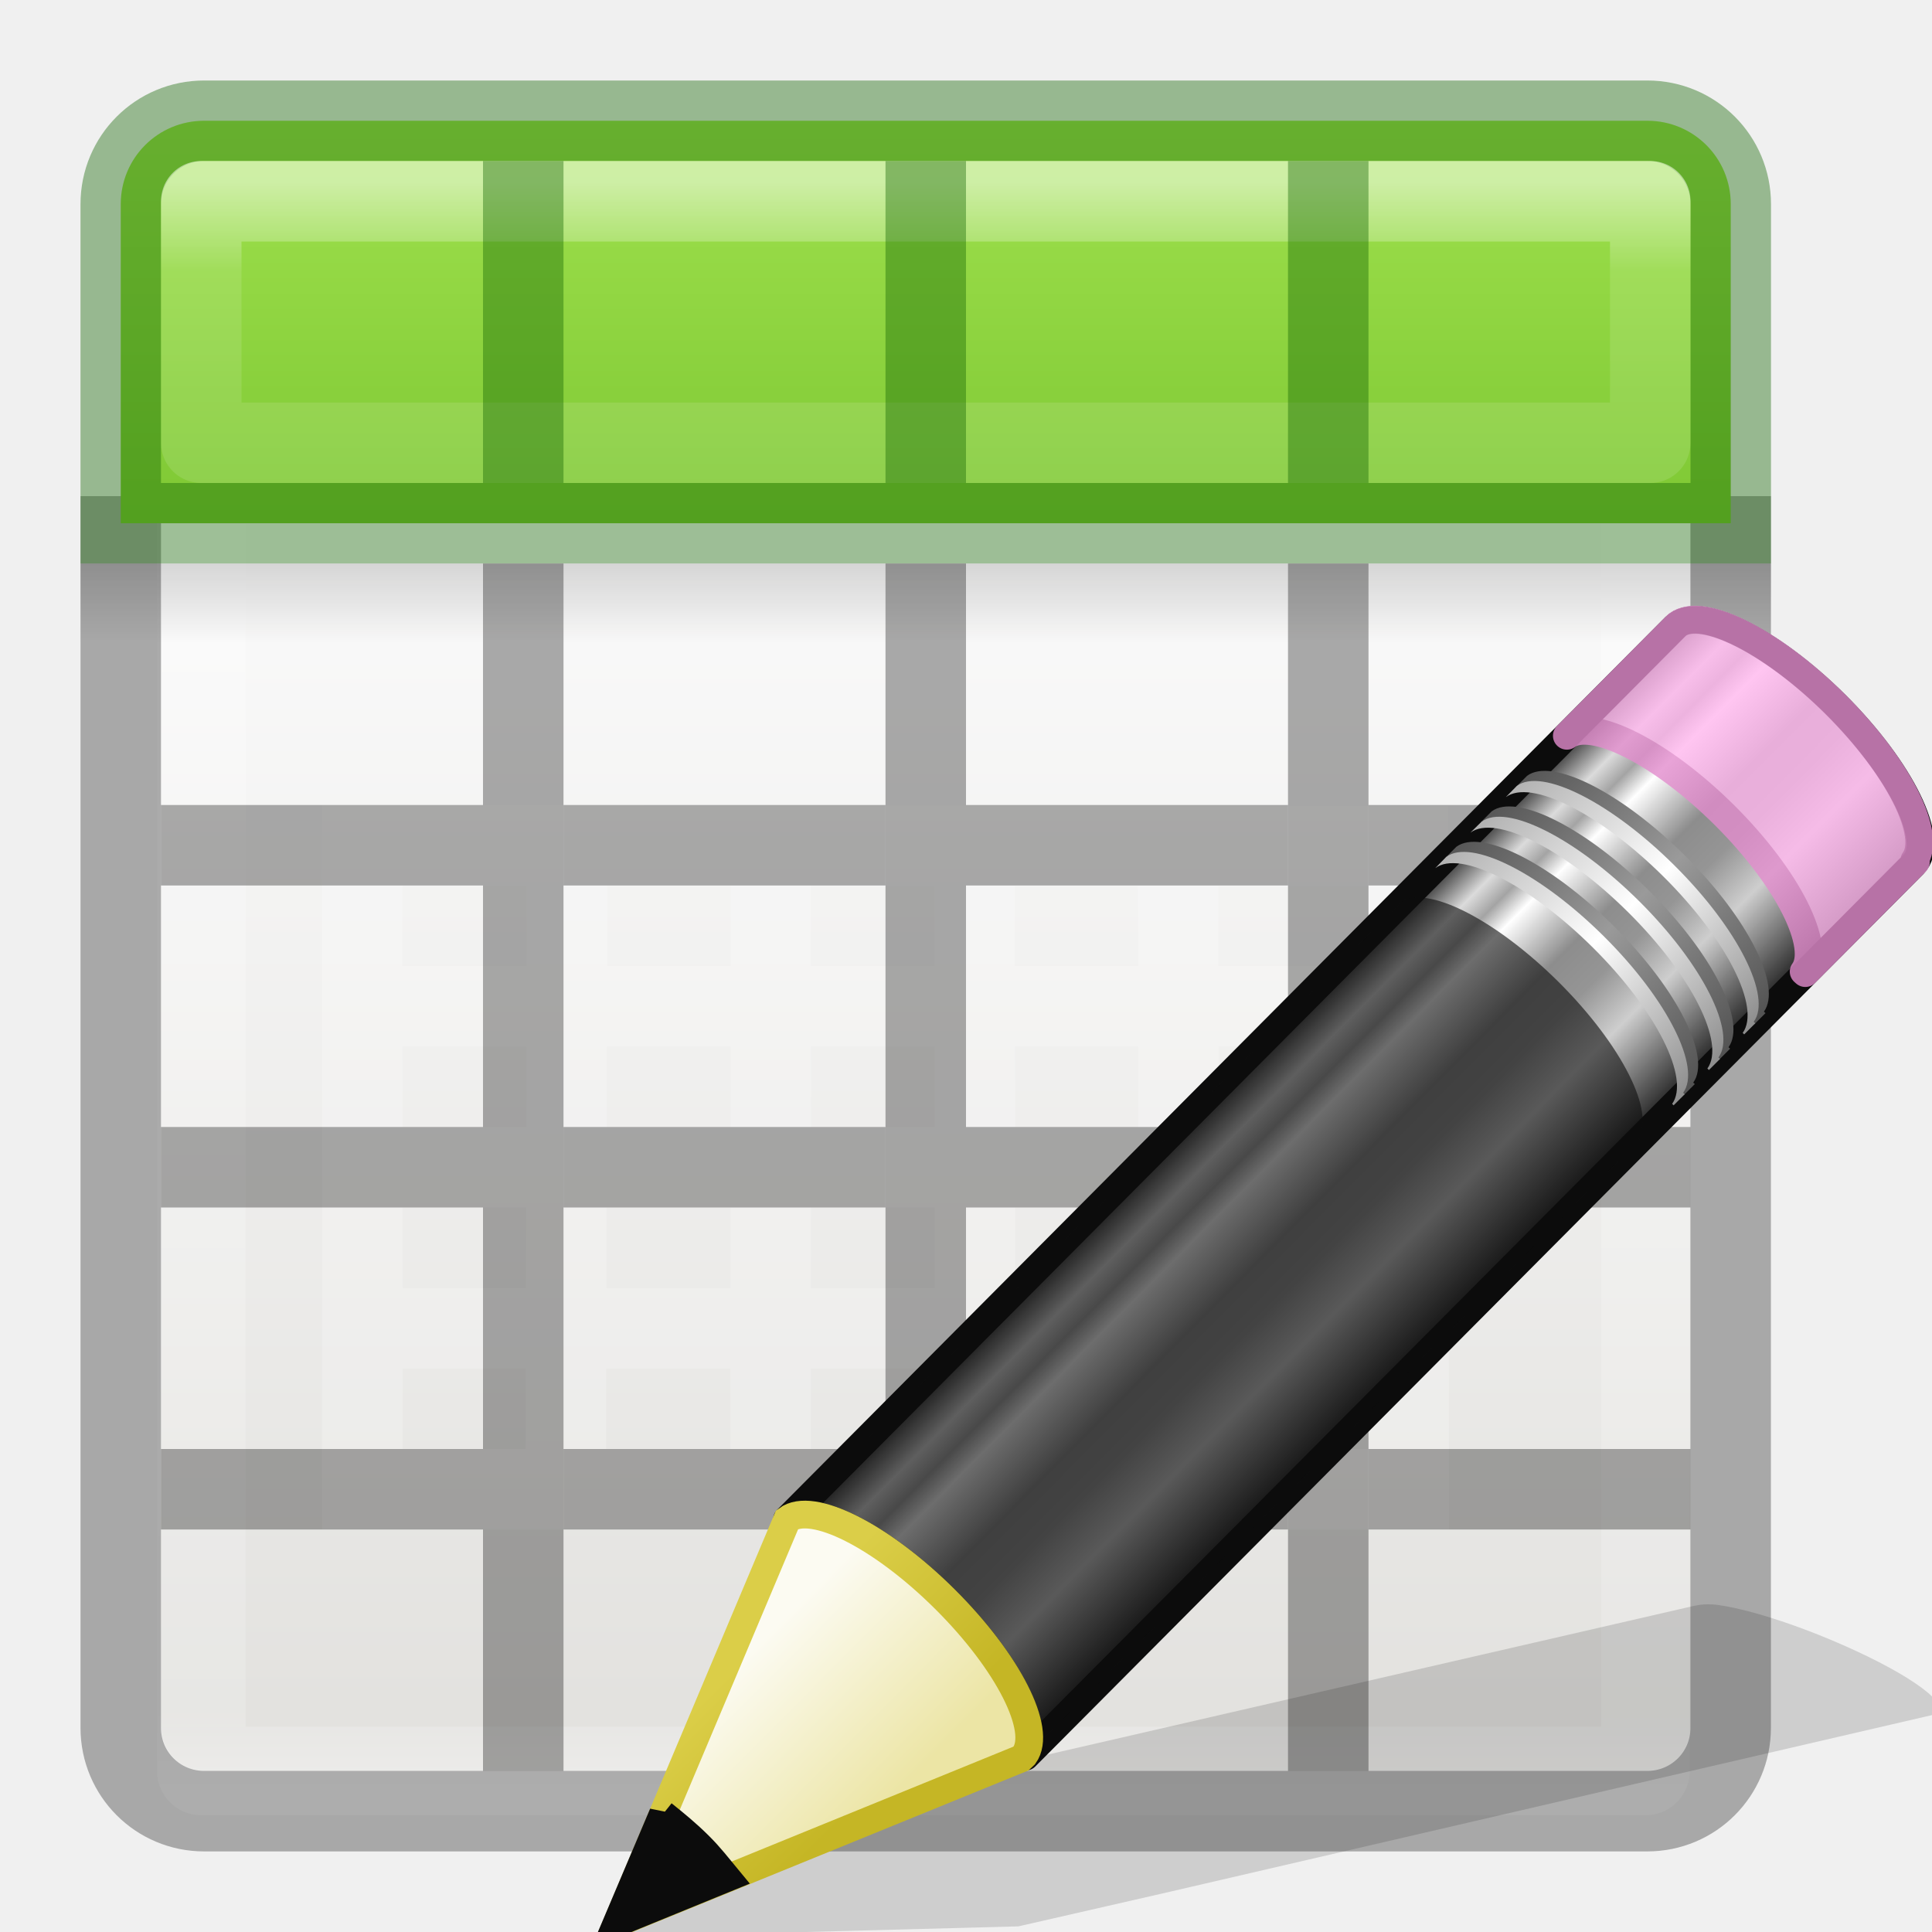
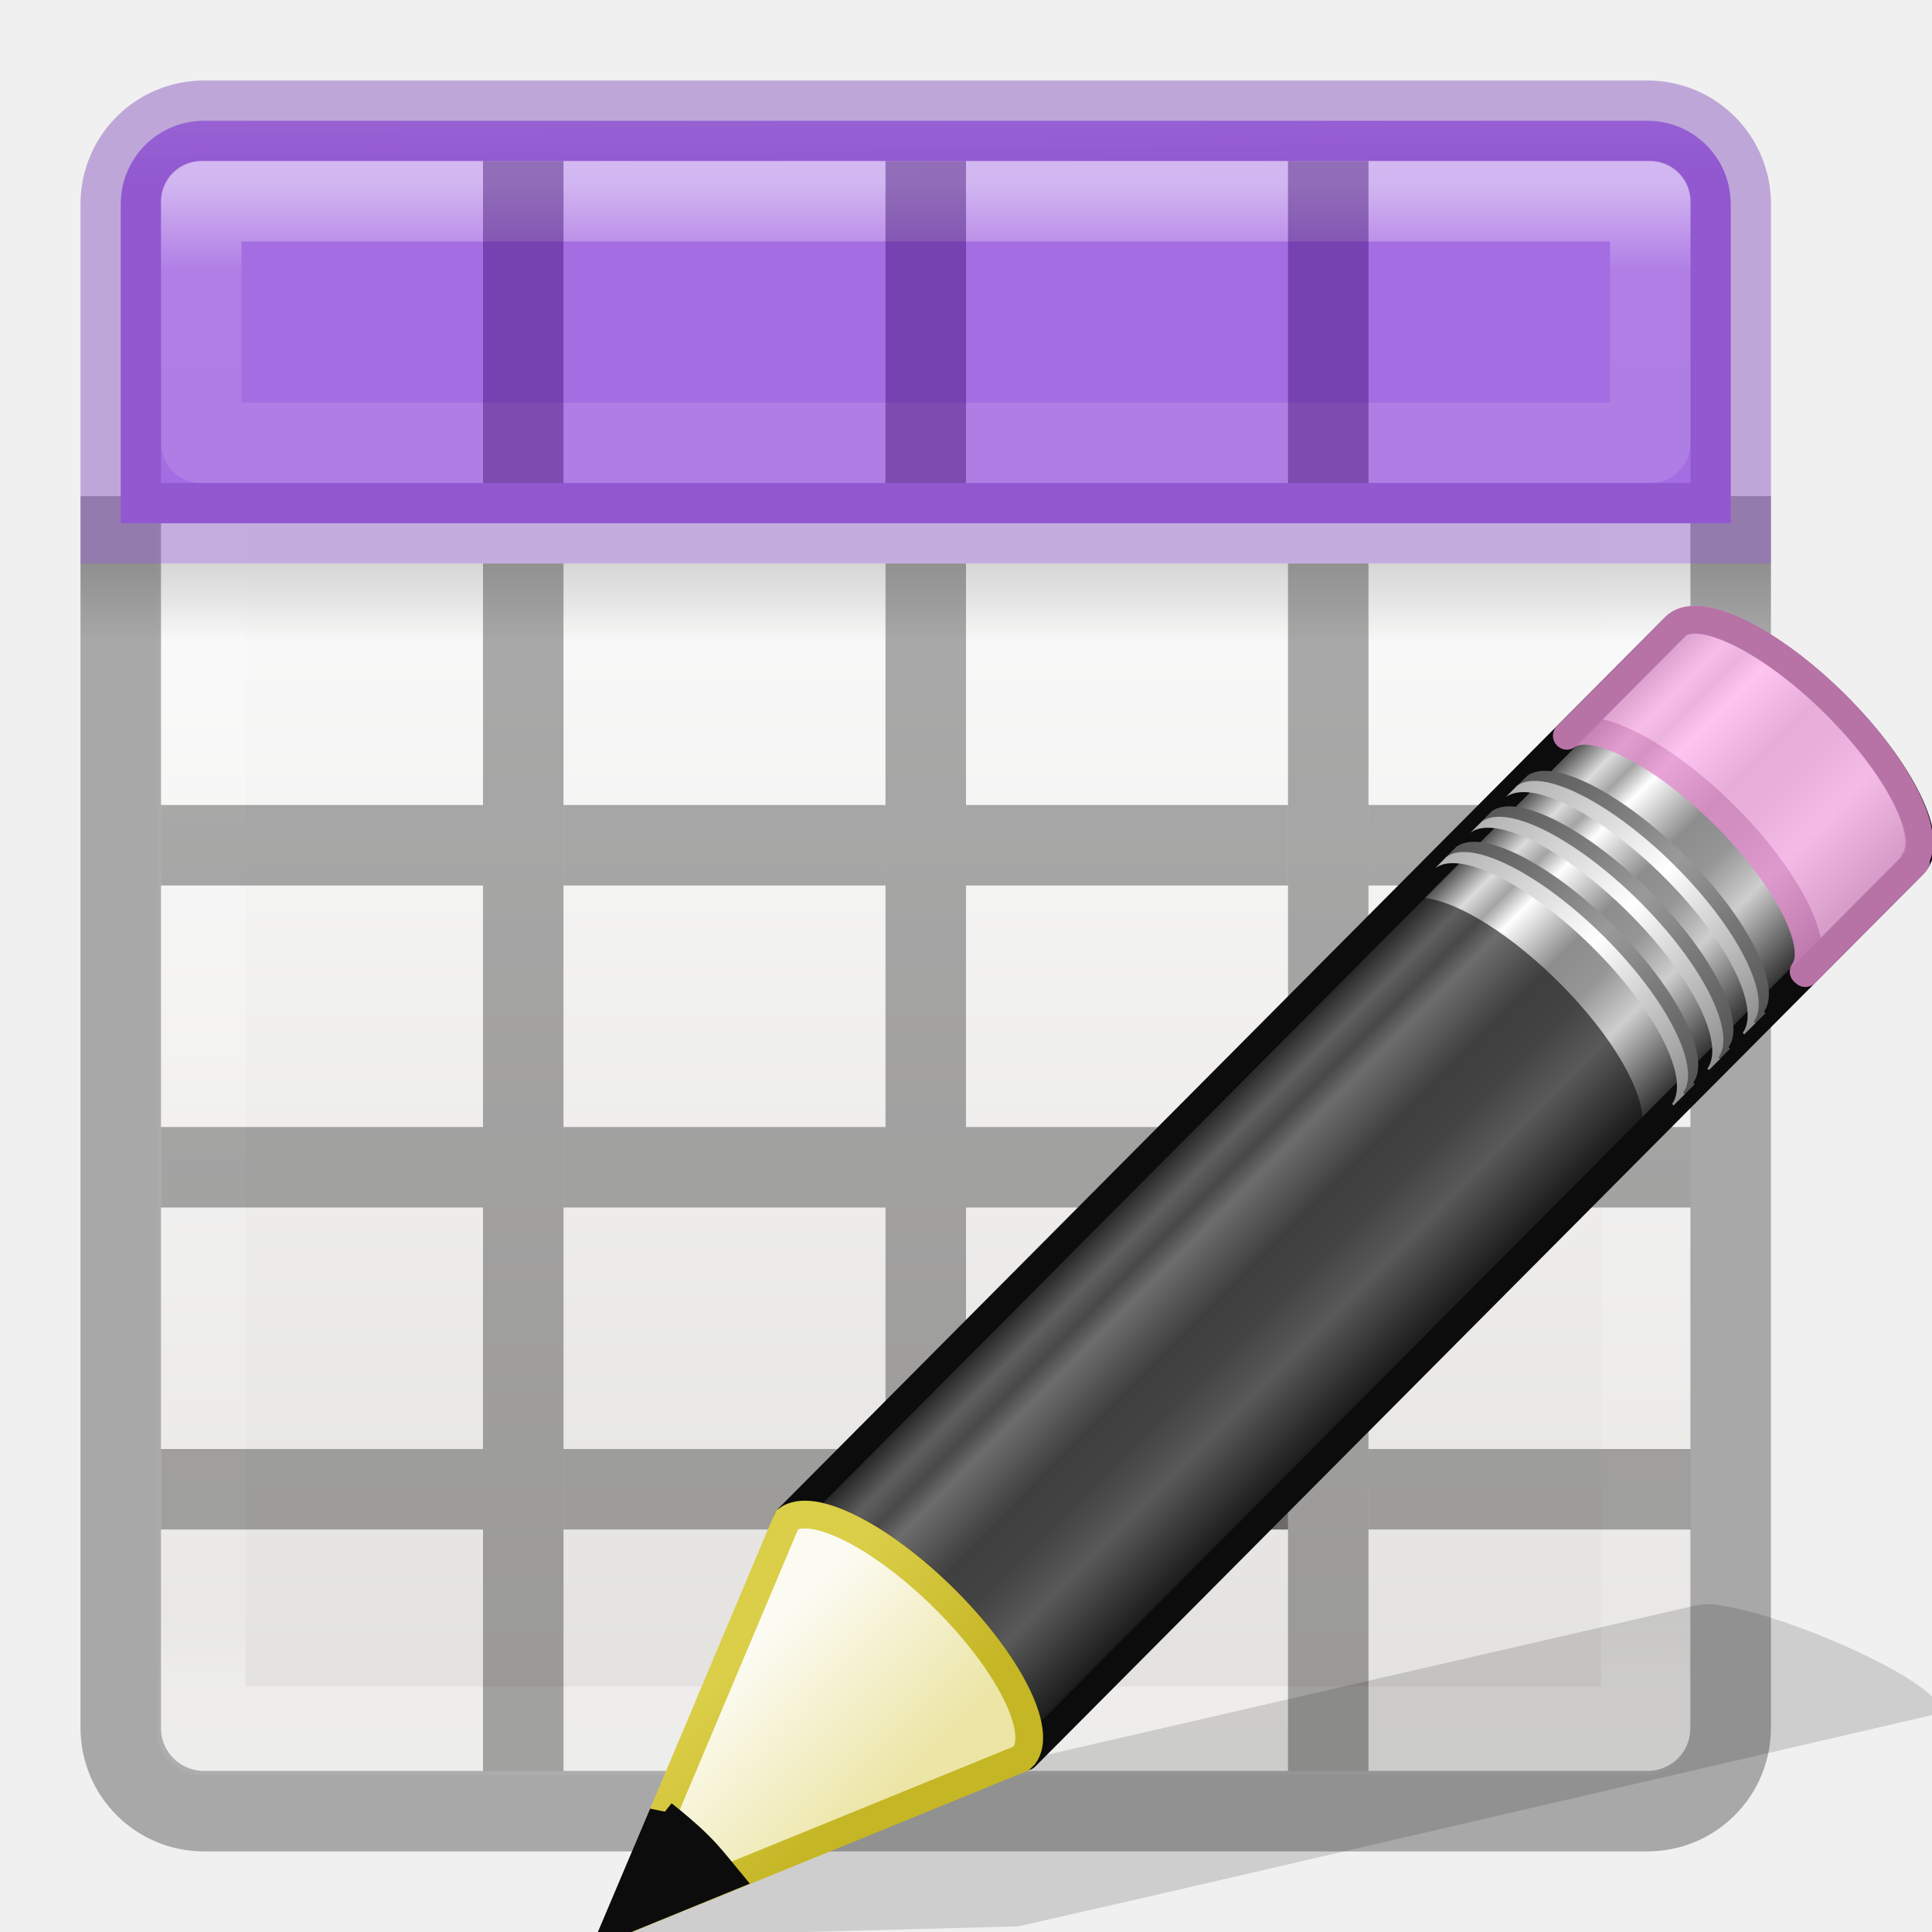
<svg xmlns="http://www.w3.org/2000/svg" xmlns:xlink="http://www.w3.org/1999/xlink" height="24" width="24">
-   <linearGradient id="a" gradientTransform="matrix(.65657 -.6598 .73452 .73087 -21.95 5.314)" gradientUnits="userSpaceOnUse" x1="23.576" x2="23.576" y1="25.357" y2="31.211">
+   <linearGradient id="a" gradientUnits="userSpaceOnUse" x1="11.324" x2="11.346" y1="-.499" y2="2.184">
+     <stop offset="0" stop-color="#cd9ef7" />
+     <stop offset="1" stop-color="#a56de2" />
+   </linearGradient>
+   <linearGradient id="b" gradientTransform="matrix(.4524818 -.4547078 .5062018 .5036864 -8.104062 11.1802)" gradientUnits="userSpaceOnUse" x1="23.576" x2="23.576" y1="25.357" y2="31.211">
    <stop offset="0" stop-color="#181818" />
    <stop offset=".135" stop-color="#dbdbdb" />
    <stop offset=".202" stop-color="#a4a4a4" />
    <stop offset=".27" stop-color="#fff" />
    <stop offset=".447" stop-color="#8d8d8d" />
    <stop offset=".571" stop-color="#959595" />
    <stop offset=".72" stop-color="#cecece" />
    <stop offset="1" stop-color="#181818" />
  </linearGradient>
-   <linearGradient id="b" gradientTransform="matrix(.638 -.64114 .85963 .85535 -24.357 1.938)" gradientUnits="userSpaceOnUse" x1="30.038" x2="30.038" xlink:href="#c" y1="24.99" y2="30" />
-   <linearGradient id="c">
+   <linearGradient id="c" gradientTransform="matrix(.4396841 -.441848 .5924226 .589473 -9.76287 8.853592)" gradientUnits="userSpaceOnUse" x1="30.038" x2="30.038" xlink:href="#d" y1="24.99" y2="30" />
+   <linearGradient id="d">
    <stop offset="0" stop-color="#565656" />
    <stop offset=".5" stop-color="#9a9a9a" />
    <stop offset="1" stop-color="#545454" />
  </linearGradient>
-   <linearGradient id="d" gradientTransform="matrix(.638 -.64114 .85963 .85535 -24.54 2.122)" gradientUnits="userSpaceOnUse" x1="30.038" x2="30.038" xlink:href="#e" y1="24.99" y2="30" />
-   <linearGradient id="e">
+   <linearGradient id="e" gradientTransform="matrix(.4396841 -.441848 .5924226 .589473 -9.888986 8.980397)" gradientUnits="userSpaceOnUse" x1="30.038" x2="30.038" xlink:href="#f" y1="24.99" y2="30" />
+   <linearGradient id="f">
    <stop offset="0" stop-color="#b1b1b1" />
    <stop offset=".5" stop-color="#fff" />
    <stop offset="1" stop-color="#8f8f8f" />
  </linearGradient>
-   <linearGradient id="f" gradientTransform="matrix(.638 -.64114 .85963 .85535 -23.722 1.3)" gradientUnits="userSpaceOnUse" x1="30.038" x2="30.038" xlink:href="#c" y1="24.99" y2="30" />
-   <linearGradient id="g" gradientTransform="matrix(.638 -.64114 .85963 .85535 -23.905 1.484)" gradientUnits="userSpaceOnUse" x1="30.038" x2="30.038" xlink:href="#e" y1="24.99" y2="30" />
-   <linearGradient id="h" gradientTransform="matrix(.638 -.64114 .85963 .85535 -23.084 .66)" gradientUnits="userSpaceOnUse" x1="30.038" x2="30.038" xlink:href="#c" y1="24.99" y2="30" />
-   <linearGradient id="i" gradientTransform="matrix(.638 -.64114 .85963 .85535 -23.267 .843)" gradientUnits="userSpaceOnUse" x1="30.038" x2="30.038" xlink:href="#e" y1="24.99" y2="30" />
-   <linearGradient id="j" gradientTransform="matrix(.638 -.64114 .85963 .85535 -24.6 2.182)" gradientUnits="userSpaceOnUse" x1="9" x2="9" y1="29.057" y2="26.03">
+   <linearGradient id="g" gradientTransform="matrix(.4396841 -.441848 .5924226 .589473 -9.325253 8.413908)" gradientUnits="userSpaceOnUse" x1="30.038" x2="30.038" xlink:href="#d" y1="24.99" y2="30" />
+   <linearGradient id="h" gradientTransform="matrix(.4396841 -.441848 .5924226 .589473 -9.45137 8.540713)" gradientUnits="userSpaceOnUse" x1="30.038" x2="30.038" xlink:href="#f" y1="24.99" y2="30" />
+   <linearGradient id="i" gradientTransform="matrix(.4396841 -.441848 .5924226 .589473 -8.885569 7.972845)" gradientUnits="userSpaceOnUse" x1="30.038" x2="30.038" xlink:href="#d" y1="24.99" y2="30" />
+   <linearGradient id="j" gradientTransform="matrix(.4396841 -.441848 .5924226 .589473 -9.011685 8.098962)" gradientUnits="userSpaceOnUse" x1="30.038" x2="30.038" xlink:href="#f" y1="24.99" y2="30" />
+   <linearGradient id="k" gradientTransform="matrix(.638 -.64114 .85963 .85535 -24.6 2.182)" gradientUnits="userSpaceOnUse" x1="9" x2="9" y1="29.057" y2="26.03">
    <stop offset="0" stop-color="#ece5a5" />
    <stop offset="1" stop-color="#fcfbf2" />
  </linearGradient>
-   <linearGradient id="k" gradientTransform="matrix(.56036 .0242 .02416 .55967 -1.392 -1.445)" gradientUnits="userSpaceOnUse" x1="5.518" x2="9.522" y1="37.372" y2="41.392">
+   <linearGradient id="l" gradientTransform="matrix(.56036 .0242 .02416 .55967 -1.392 -1.445)" gradientUnits="userSpaceOnUse" x1="5.518" x2="9.522" y1="37.372" y2="41.392">
    <stop offset="0" stop-color="#dbce48" />
    <stop offset="1" stop-color="#c5b625" />
  </linearGradient>
-   <linearGradient id="l" gradientTransform="matrix(.4457699 0 0 .4499366 .801525 -.024539)" gradientUnits="userSpaceOnUse" x1="25.132" x2="25.132" y1="15.5" y2="48.396">
+   <linearGradient id="m" gradientTransform="matrix(.4457699 0 0 .4499366 .801525 -.024539)" gradientUnits="userSpaceOnUse" x1="25.132" x2="25.132" y1="15.5" y2="48.396">
    <stop offset="0" stop-color="#fafafa" />
    <stop offset="1" stop-color="#e2e1de" />
  </linearGradient>
-   <linearGradient id="m" gradientTransform="matrix(.4848361 0 0 .5270602 -.165352 -.400235)" gradientUnits="userSpaceOnUse" x1="24" x2="24" xlink:href="#n" y1="5" y2="43" />
-   <linearGradient id="n">
+   <linearGradient id="n" gradientTransform="matrix(.4848361 0 0 .5270602 -.165352 -.400235)" gradientUnits="userSpaceOnUse" x1="24" x2="24.06" xlink:href="#o" y1="5" y2="40.603" />
+   <linearGradient id="o">
    <stop offset="0" stop-color="#fff" />
    <stop offset=".063" stop-color="#fff" stop-opacity=".235" />
    <stop offset=".951" stop-color="#fff" stop-opacity=".157" />
    <stop offset="1" stop-color="#fff" stop-opacity=".392" />
  </linearGradient>
-   <linearGradient id="o" gradientTransform="matrix(.5 0 0 .25 -.999998 2.999819)" gradientUnits="userSpaceOnUse" x1="23.954" x2="23.954" y1="15.999" y2="19.963">
+   <linearGradient id="p" gradientTransform="matrix(.5 0 0 .25 -.999998 2.999819)" gradientUnits="userSpaceOnUse" x1="23.954" x2="23.954" y1="15.999" y2="19.963">
    <stop offset="0" />
    <stop offset="1" stop-opacity="0" />
  </linearGradient>
-   <linearGradient id="p" gradientUnits="userSpaceOnUse" x1="8.295" x2="8.295" y1="-4.284" y2="16.85">
-     <stop offset="0" stop-color="#cdf87e" />
-     <stop offset=".262" stop-color="#a2e34f" />
-     <stop offset=".661" stop-color="#68b723" />
-     <stop offset="1" stop-color="#1d7e0d" />
-   </linearGradient>
-   <linearGradient id="q" gradientUnits="userSpaceOnUse" x1="11.001" x2="11.001" xlink:href="#n" y1="2.269" y2="19.728" />
-   <rect fill="url(#l)" height="20" rx=".528" ry=".556" width="19" x="2" y="2" />
-   <path d="m2.501 2.499h17.939v19.501h-17.939z" fill="none" stroke="url(#m)" stroke-linecap="round" stroke-linejoin="round" stroke-width="1.1" />
-   <path d="m1 7h21v1h-21z" fill="url(#o)" opacity=".15" />
+   <linearGradient id="q" gradientUnits="userSpaceOnUse" x1="11.001" x2="11.001" xlink:href="#o" y1="2.269" y2="19.728" />
+   <rect fill="url(#m)" height="20" rx=".528" ry=".556" width="19" x="2" y="2" />
+   <path d="m2.501 2.499h17.939l-.001 19.001h-17.939z" fill="none" stroke="url(#n)" stroke-linecap="round" stroke-linejoin="round" stroke-width="1.1" />
+   <path d="m1 7h21v1h-21z" fill="url(#p)" opacity=".15" />
  <path d="m1.5 6.163v15.3c0 .574.462 1.036 1.036 1.036h17.927c.574 0 1.036-.462 1.036-1.036v-15.3" fill="none" opacity=".3" stroke="#000" />
-   <path d="m2.536 1.5c-.574 0-1.036.462-1.036 1.036v3.964h20v-3.964c0-.574-.462-1.036-1.036-1.036z" fill="url(#p)" />
-   <g fill="none">
-     <path d="m2.536 1.5c-.574 0-1.036.462-1.036 1.036l0 3.964h20l-0-3.964c0-.574-.462-1.036-1.036-1.036z" opacity=".4" stroke="#126400" stroke-linecap="round" />
-     <path d="m17.5 16.5h-13zm-.01-5.988-12.99-.009v7.997h13zm.01 3.988h-13m13-2h-13m2.545-1.979-.018 7.979m2.549-7.944-.003 7.944m2.535-7.972.004 7.972m2.522-8.0.013 8" opacity=".2" stroke="#fff" />
-     <path d="m2.5 2.5v3h18v-3z" opacity=".5" stroke="url(#q)" stroke-linecap="round" stroke-linejoin="round" />
+   <path d="m2.536 1.5c-.574 0-1.036.462-1.036 1.036v3.964h20v-3.964c0-.574-.462-1.036-1.036-1.036z" fill="url(#a)" />
+   <g fill="none" stroke-linecap="round">
+     <path d="m2.536 1.5c-.574 0-1.036.462-1.036 1.036l0 3.964h20l-0-3.964c0-.574-.462-1.036-1.036-1.036z" opacity=".4" stroke="#7239b3" />
+     <path d="m2.5 2.5v3h18v-3z" opacity=".5" stroke="url(#q)" stroke-linejoin="round" />
  </g>
  <path d="m6 7h1v15h-1z" opacity=".321" />
  <path d="m11 7h1v15h-1z" opacity=".321" />
  <path d="m16 7h1v15h-1z" opacity=".321" />
  <path d="m2 10h4v1h-4z" opacity=".321" />
  <path d="m7 10h4v1h-4z" opacity=".321" />
  <path d="m12 10h4v1h-4z" opacity=".321" />
  <path d="m17 10h4v1h-4z" opacity=".321" />
  <path d="m2 14h4v1h-4z" opacity=".321" />
  <path d="m7 14h4v1h-4z" opacity=".321" />
  <path d="m12 14h4v1h-4z" opacity=".321" />
  <path d="m17 14h4v1h-4z" opacity=".321" />
  <path d="m2 18h4v1h-4z" opacity=".321" />
  <path d="m7 18h4v1h-4z" opacity=".321" />
  <path d="m12 18h4v1h-4z" opacity=".321" />
  <path d="m17 18h4v1h-4z" opacity=".321" />
-   <g fill="#126400">
+   <g fill="#2f0064">
    <path d="m6 2h1v4h-1z" opacity=".4" />
    <path d="m11 2h1v4h-1z" opacity=".4" />
    <path d="m16 2h1v4h-1z" opacity=".4" />
  </g>
+   <path d="m12 18h4v1h-4z" opacity=".321" />
  <path d="m21.362 19.94c-.137-.02-.245-.008-.316.008l-9.546 2.197-1.756.405-.054.01-2.136 1.505 5.097-.135.044-.01 1.768-.404 9.543-2.212c.287-.067-.142-.423-.96-.8-.615-.284-1.27-.502-1.683-.563z" fill="#0c0c0c" fill-rule="evenodd" opacity=".15" />
-   <path d="m3.996 16.48c.446-.335 1.697.293 2.847 1.437 1.147 1.14 1.75 2.362 1.424 2.813 0 0 .028.025.027.026l16.01-16.088c.406-.41-.225-1.7-1.41-2.88-1.189-1.18-2.484-1.805-2.889-1.398z" fill="url(#a)" stroke="#0c0c0c" stroke-linejoin="round" stroke-width=".5" transform="matrix(.68916 0 0 .68916 7.023 7.518)" />
+   <path d="m9.777 18.875c.307-.231 1.17.202 1.962.99.79.786 1.206 1.628.981 1.939 0 0 .019.017.019.018l11.033-11.087c.28-.283-.155-1.172-.972-1.985-.819-.813-1.712-1.244-1.991-.963z" fill="url(#b)" stroke="#0c0c0c" stroke-linejoin="round" stroke-width=".345" />
  <path d="m19.464 9.14c.307-.23 1.17.203 1.962.99.79.788 1.207 1.63.98 1.94l.02.018 1.346-1.353.028-.028-.02-.018c.227-.312-.19-1.153-.98-1.94-.793-.788-1.655-1.22-1.962-.99l-.028.027z" fill="#ffb6ed" opacity=".8" stroke="#e28ccd" stroke-linejoin="round" stroke-width=".345" />
  <path d="m9.777 18.875c.307-.23 1.17.202 1.962.99.79.787 1.206 1.63.98 1.94l.02.017 7.597-7.635.028-.028c0-.002-.02-.018-.02-.02.227-.31-.19-1.15-.98-1.938-.793-.788-1.655-1.22-1.962-.99l-.028.027z" fill="#0c0c0c" opacity=".6" />
-   <path d="m15.862 4.555c.446-.334 1.697.293 2.847 1.437 1.146 1.142 1.75 2.363 1.423 2.813 0 .002.028.025.027.027l.2-.2c0-.002-.03-.025-.028-.027.327-.45-.277-1.672-1.424-2.813-1.15-1.144-2.4-1.772-2.847-1.437z" fill="url(#b)" transform="matrix(.68916 0 0 .68916 7.023 7.518)" />
-   <path d="m15.68 4.74c.445-.336 1.696.292 2.846 1.436 1.147 1.14 1.75 2.363 1.424 2.813 0 0 .028.024.027.026l.2-.2c0-.002-.03-.026-.027-.027.327-.452-.278-1.673-1.425-2.814-1.15-1.144-2.4-1.772-2.847-1.437z" fill="url(#d)" transform="matrix(.68916 0 0 .68916 7.023 7.518)" />
-   <path d="m16.497 3.917c.446-.334 1.697.293 2.847 1.437 1.147 1.142 1.75 2.363 1.424 2.813 0 .002.028.025.027.027l.2-.2c0-.002-.03-.025-.028-.027.327-.45-.277-1.672-1.424-2.813-1.15-1.144-2.4-1.772-2.847-1.437z" fill="url(#f)" transform="matrix(.68916 0 0 .68916 7.023 7.518)" />
-   <path d="m16.314 4.1c.446-.334 1.697.294 2.847 1.438 1.148 1.14 1.752 2.363 1.425 2.813 0 .003.028.026.027.028l.2-.2c0-.002-.03-.026-.027-.027.327-.45-.278-1.67-1.425-2.812-1.15-1.144-2.4-1.772-2.847-1.437z" fill="url(#g)" transform="matrix(.68916 0 0 .68916 7.023 7.518)" />
-   <path d="m17.135 3.276c.446-.334 1.697.293 2.847 1.437 1.147 1.142 1.75 2.363 1.424 2.813 0 .002.028.025.027.027l.2-.2c0-.002-.03-.025-.028-.027.327-.45-.277-1.672-1.424-2.813-1.15-1.144-2.4-1.772-2.846-1.437z" fill="url(#h)" transform="matrix(.68916 0 0 .68916 7.023 7.518)" />
-   <path d="m16.952 3.46c.446-.335 1.697.293 2.847 1.437 1.146 1.14 1.75 2.362 1.423 2.813 0 0 .028.025.027.026l.2-.2c0-.002-.03-.025-.027-.027.327-.45-.278-1.672-1.425-2.813-1.15-1.145-2.4-1.772-2.847-1.438z" fill="url(#i)" transform="matrix(.68916 0 0 .68916 7.023 7.518)" />
+   <g stroke-width=".689">
+     <path d="m17.954 10.657c.307-.23 1.17.202 1.962.99.79.787 1.206 1.628.981 1.939 0 .001.019.017.019.019l.138-.138c0-.001-.021-.017-.019-.019.225-.31-.191-1.152-.981-1.939-.793-.788-1.654-1.221-1.962-.99z" fill="url(#c)" />
+     <path d="m17.829 10.785c.307-.232 1.169.201 1.961.99.79.786 1.206 1.628.981 1.939 0 0 .019.017.019.018l.138-.138c0-.001-.021-.018-.019-.019.225-.312-.192-1.153-.982-1.939-.793-.788-1.654-1.221-1.962-.99z" fill="url(#e)" />
+     <path d="m18.392 10.217c.307-.23 1.17.202 1.962.99.79.787 1.206 1.628.981 1.939 0 .001.019.017.019.019l.138-.138c0-.001-.021-.017-.019-.019.225-.31-.191-1.152-.981-1.939-.793-.788-1.654-1.221-1.962-.99z" fill="url(#g)" />
+     <path d="m18.266 10.344c.307-.23 1.17.203 1.962.991.791.786 1.207 1.628.982 1.939 0 .002.019.018.019.019l.138-.138c0-.001-.021-.018-.019-.019.225-.31-.192-1.151-.982-1.938-.793-.788-1.654-1.221-1.962-.99z" fill="url(#h)" />
+     <path d="m18.832 9.776c.307-.23 1.17.202 1.962.99.79.787 1.206 1.628.981 1.939 0 .001.019.017.019.019l.138-.138c0-.001-.021-.017-.019-.019.225-.31-.191-1.152-.981-1.939-.793-.788-1.654-1.221-1.961-.99z" fill="url(#i)" />
+     <path d="m18.706 9.902c.307-.231 1.17.202 1.962.99.79.786 1.206 1.628.981 1.939 0 0 .019.017.019.018l.138-.138c0-.001-.021-.017-.019-.019.225-.31-.192-1.152-.982-1.939-.793-.789-1.654-1.221-1.962-.991z" fill="url(#j)" />
+   </g>
  <g fill-rule="evenodd">
-     <path d="m.928 23.76 7.283-2.97.063-.06c.327-.452-.285-1.673-1.432-2.814-1.15-1.144-2.398-1.77-2.844-1.434z" fill="url(#j)" stroke="url(#k)" stroke-width=".5" transform="matrix(.68916 0 0 .68916 7.023 7.518)" />
+     <path d="m.928 23.76 7.283-2.97.063-.06c.327-.452-.285-1.673-1.432-2.814-1.15-1.144-2.398-1.77-2.844-1.434z" fill="url(#k)" stroke="url(#l)" stroke-width=".5" transform="matrix(.68916 0 0 .68916 7.023 7.518)" />
    <path d="m8.235 22.535-.573 1.353 1.37-.56c-.11-.133-.212-.266-.344-.397-.15-.15-.3-.273-.453-.395z" fill="#0c0c0c" stroke="#0c0c0c" stroke-width=".345" />
  </g>
</svg>
